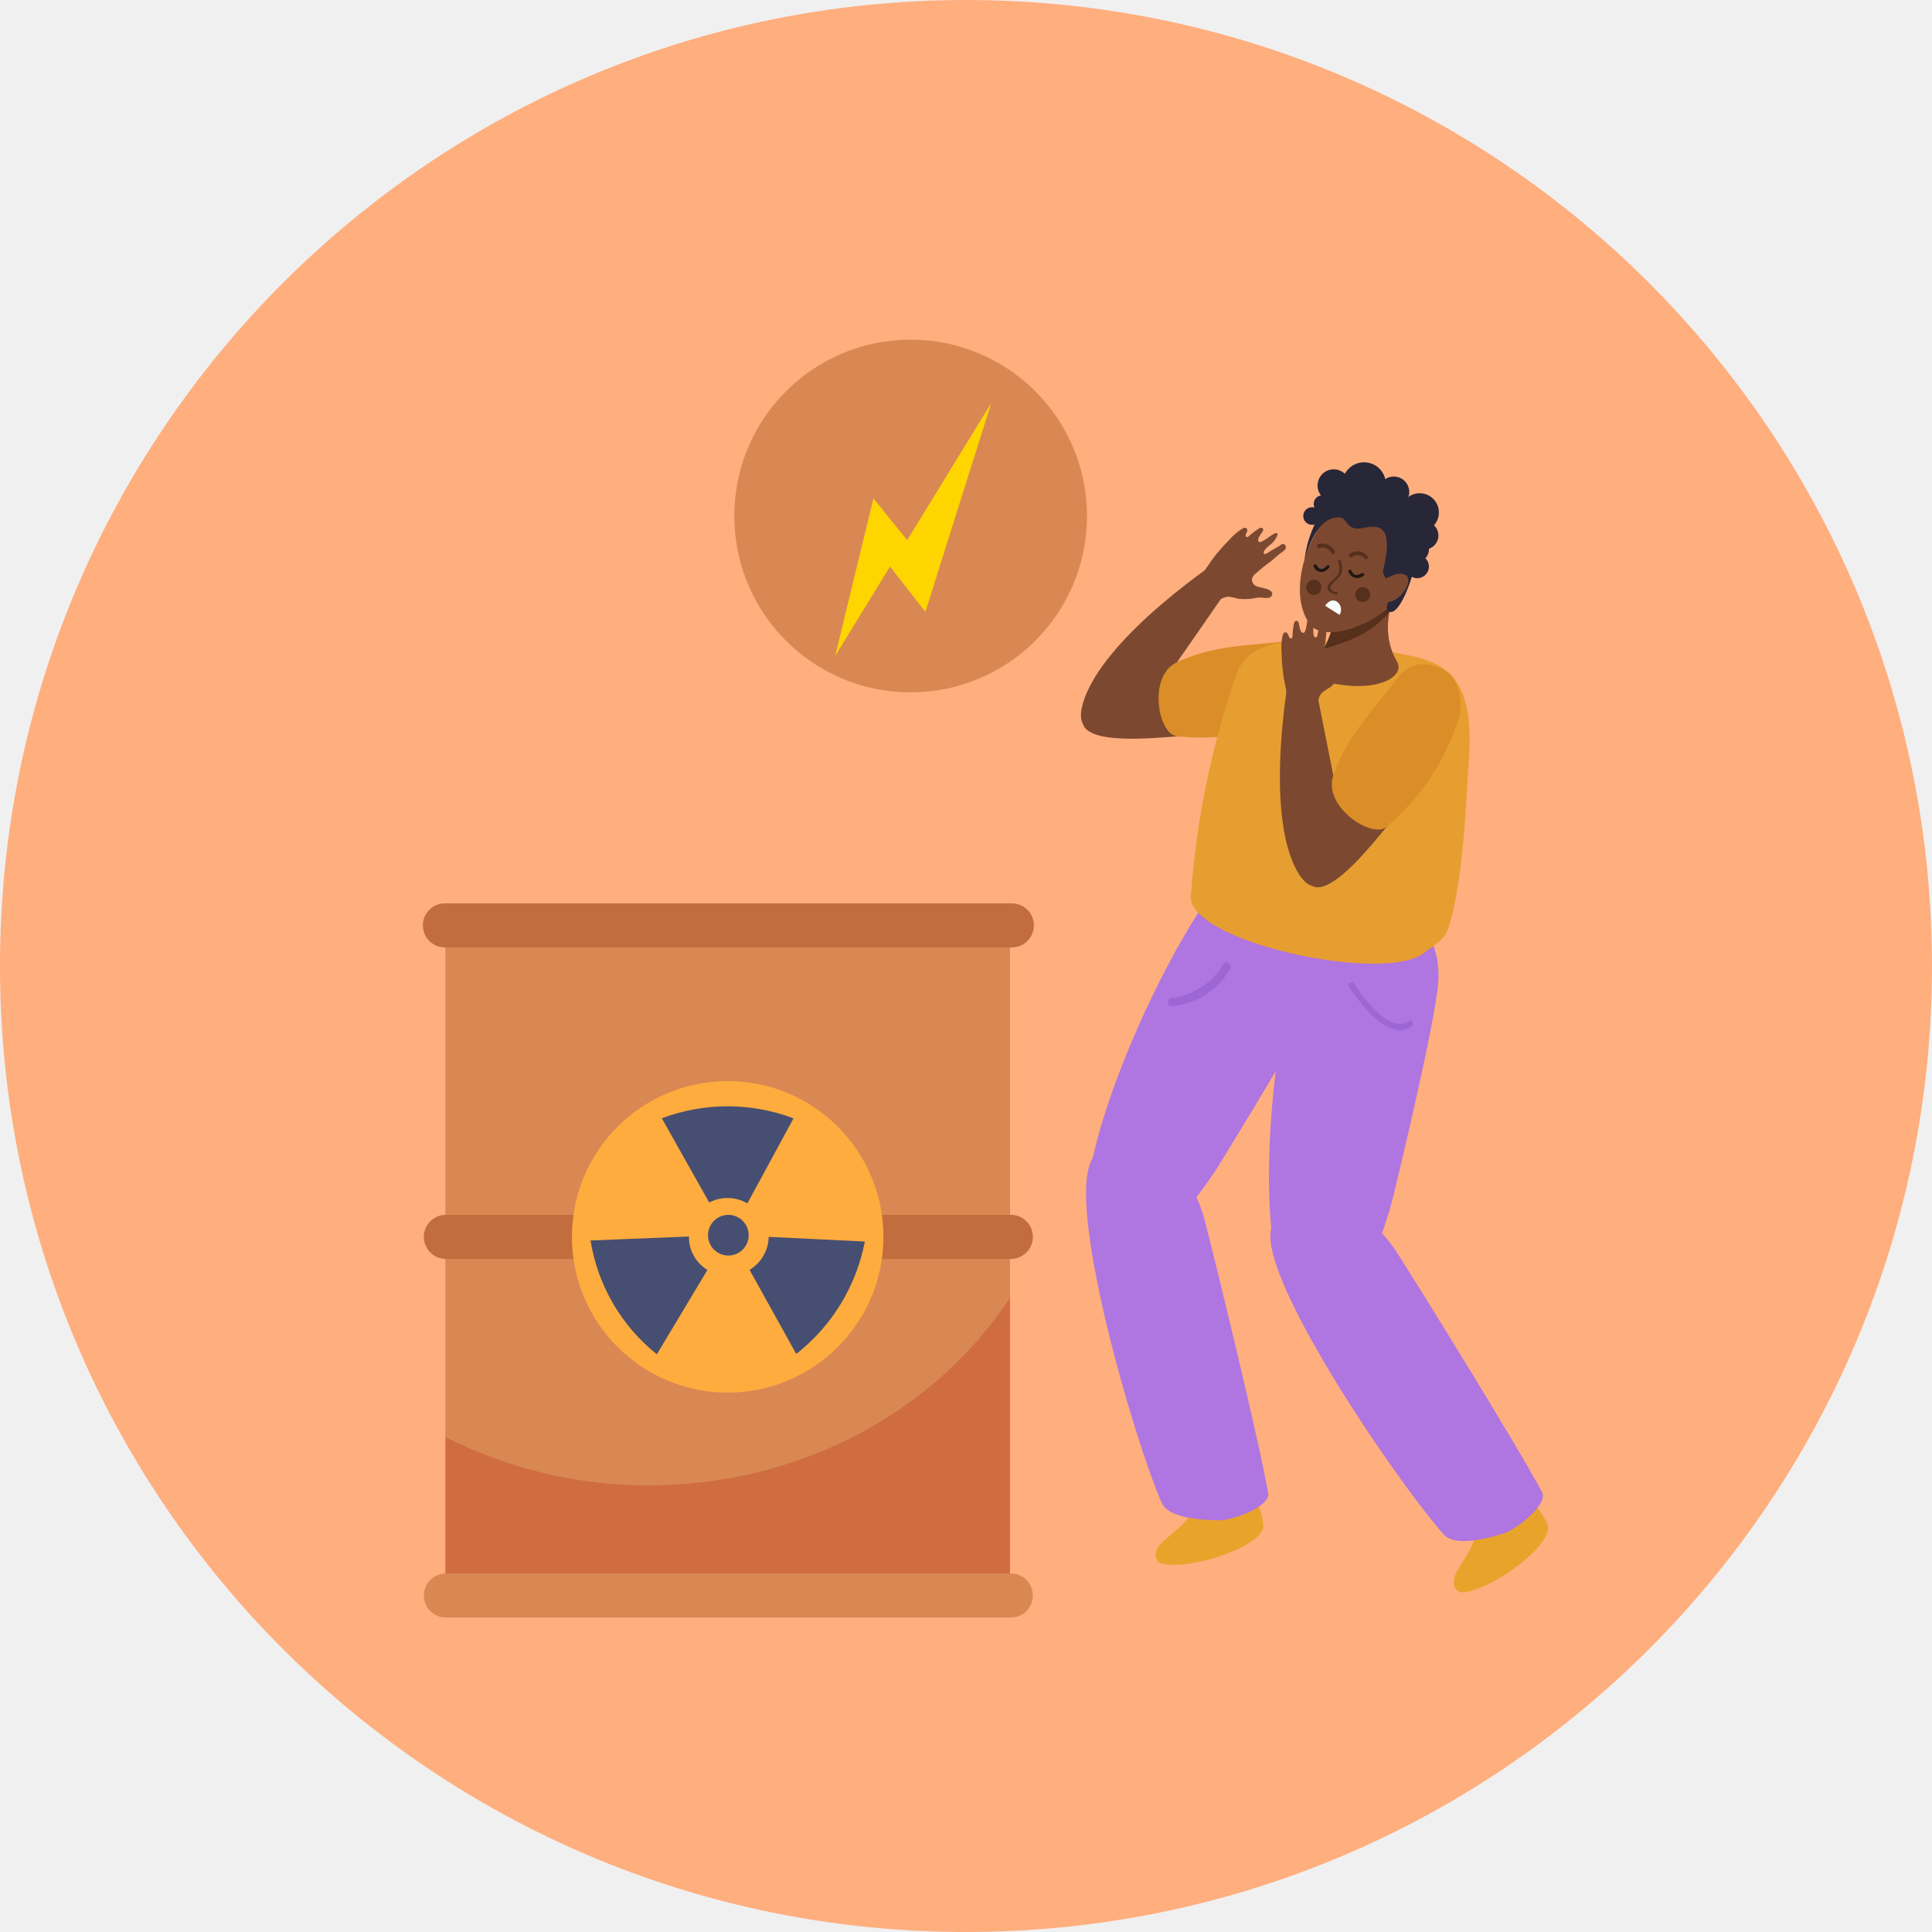
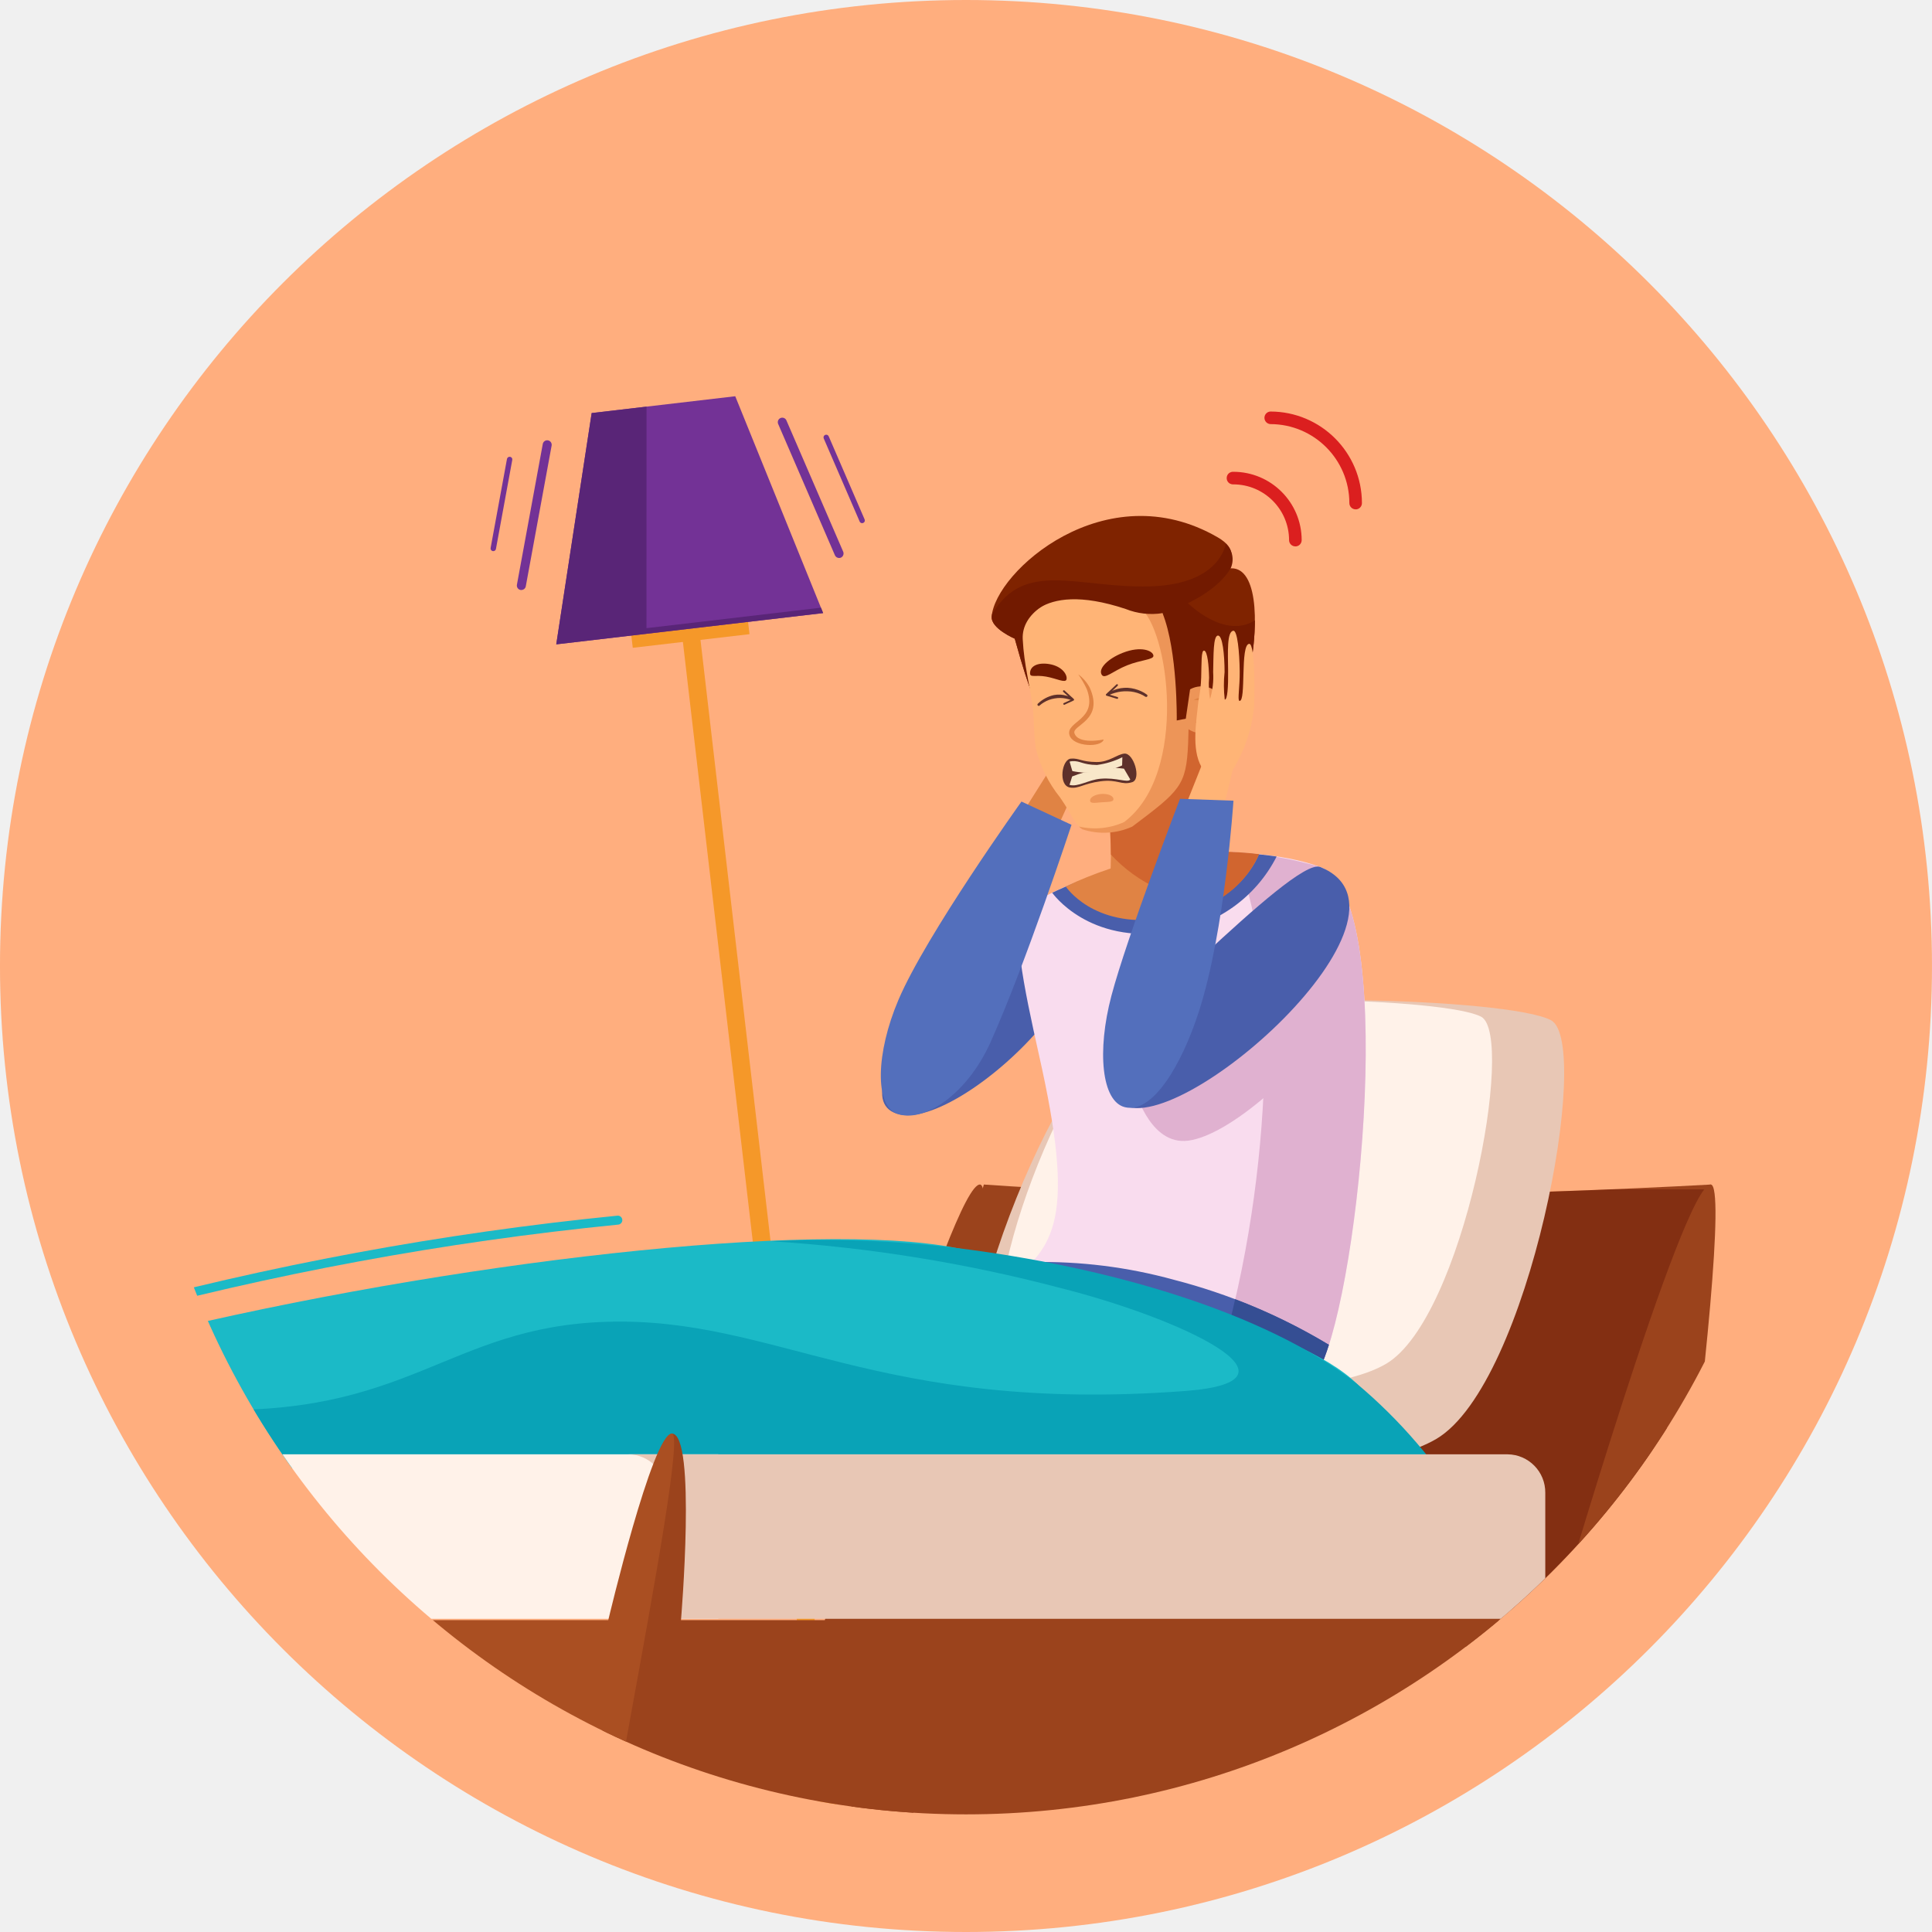
<svg xmlns="http://www.w3.org/2000/svg" width="169" height="169" viewBox="0 0 169 169">
  <defs>
    <clipPath id="clip-path">
      <circle id="Elipse_5910" data-name="Elipse 5910" cx="72.5" cy="72.5" r="72.5" transform="translate(404.833 2079.043)" fill="#fff" stroke="#707070" stroke-width="1" />
    </clipPath>
-     <clipPath id="clip-path-2">
-       <rect id="Rectángulo_378581" data-name="Rectángulo 378581" width="98.387" height="111.783" fill="none" />
+     <clipPath id="clip-path-3">
+       <rect id="Rectángulo_378572" data-name="Rectángulo 378572" width="182.036" height="135.716" fill="none" />
    </clipPath>
-     <clipPath id="clip-path-3">
-       <rect id="Rectángulo_378580" data-name="Rectángulo 378580" width="98.388" height="111.784" fill="none" />
-     </clipPath>
-     <clipPath id="clip-path-4">
-       <rect id="Rectángulo_378579" data-name="Rectángulo 378579" width="49.39" height="27.145" fill="none" />
+     <clipPath id="clip-path-5">
+       <rect id="Rectángulo_378570" data-name="Rectángulo 378570" width="33.826" height="37.685" fill="none" />
    </clipPath>
  </defs>
-   <g id="Grupo_1075686" data-name="Grupo 1075686" transform="translate(-1687.582 8358.72)">
-     <g id="Grupo_1075144" data-name="Grupo 1075144" transform="translate(1302.081 -10416.719)">
+   <g id="Grupo_1075684" data-name="Grupo 1075684" transform="translate(-1687.582 8778.72)">
+     <g id="Grupo_1075682" data-name="Grupo 1075682" transform="translate(1302.081 -10836.719)">
      <g id="Grupo_159182" data-name="Grupo 159182" transform="translate(385.5 2057.999)">
        <path id="Unión_12" data-name="Unión 12" d="M84.5,0A84.5,84.5,0,1,1,0,84.5,84.5,84.5,0,0,1,84.5,0Z" transform="translate(0 0)" fill="#ffae7e" />
      </g>
    </g>
-     <g id="Grupo_1075156" data-name="Grupo 1075156" transform="translate(1724.613 -8329.008)">
-       <g id="Grupo_1075155" data-name="Grupo 1075155" clip-path="url(#clip-path-2)">
-         <g id="Grupo_1075154" data-name="Grupo 1075154" transform="translate(0 -0.001)">
-           <g id="Grupo_1075153" data-name="Grupo 1075153" clip-path="url(#clip-path-3)">
-             <path id="Trazado_825722" data-name="Trazado 825722" d="M46.917,15.425A15.425,15.425,0,1,1,31.492,0,15.425,15.425,0,0,1,46.917,15.425" transform="translate(11.135 0.001)" fill="#d98853" />
-             <rect id="Rectángulo_378578" data-name="Rectángulo 378578" width="49.391" height="59.247" transform="translate(1.927 51.71)" fill="#d98853" />
-             <path id="Trazado_825723" data-name="Trazado 825723" d="M51.436,49.071H1.927a1.927,1.927,0,0,1,0-3.853H51.436a1.927,1.927,0,0,1,0,3.853" transform="translate(0 31.338)" fill="#c16d3e" />
-             <path id="Trazado_825724" data-name="Trazado 825724" d="M34.924,51.933A13.623,13.623,0,1,1,21.3,38.309,13.623,13.623,0,0,1,34.924,51.933" transform="translate(5.321 26.55)" fill="#ffac3e" />
-             <path id="Trazado_825725" data-name="Trazado 825725" d="M16.468,48.028a3.372,3.372,0,0,1,1.607-.394,3.312,3.312,0,0,1,1.729.474l4.04-7.444a16.331,16.331,0,0,0-11.521-.007Z" transform="translate(8.539 27.451)" fill="#464f72" />
-             <path id="Trazado_825726" data-name="Trazado 825726" d="M18.863,49.26A3.307,3.307,0,0,1,17.7,48.077a3.25,3.25,0,0,1-.452-1.739l-8.611.347a15.983,15.983,0,0,0,5.8,9.955Z" transform="translate(5.989 32.114)" fill="#464f72" />
-             <path id="Trazado_825727" data-name="Trazado 825727" d="M16.855,49.243a3.383,3.383,0,0,0,1.172-1.166,3.327,3.327,0,0,0,.5-1.72l8.413.408a16.424,16.424,0,0,1-6,9.833Z" transform="translate(11.681 32.126)" fill="#464f72" />
-             <path id="Trazado_825728" data-name="Trazado 825728" d="M18.267,47a1.779,1.779,0,1,1-1.779-1.779A1.779,1.779,0,0,1,18.267,47" transform="translate(10.193 31.338)" fill="#464f72" />
-             <path id="Trazado_825729" data-name="Trazado 825729" d="M51.436,32.978H1.927a1.927,1.927,0,1,1,0-3.853H51.436a1.927,1.927,0,1,1,0,3.853" transform="translate(0 20.185)" fill="#c16d3e" />
-             <path id="Trazado_825730" data-name="Trazado 825730" d="M43.043,22.875c-.626-.091-7.485.943-8.788-.73-.943-1.212,2-5.121,2-5.121s.929,1.881,6.422.432c4.627-1.222.364,5.419.364,5.419" transform="translate(23.61 11.799)" fill="#7c4930" />
-             <path id="Trazado_825731" data-name="Trazado 825731" d="M34.134,24.1c1.7-5.937,12.417-12.9,12.417-12.9l.328,2.775L38.6,25.913s-5.633,2.255-4.463-1.812" transform="translate(23.545 7.763)" fill="#7c4930" />
-             <path id="Trazado_825732" data-name="Trazado 825732" d="M42.85,15.745a4,4,0,0,1,.918.181,5,5,0,0,0,1.715-.093c.315-.056,1.043.2,1.233-.166.313-.6-1.012-.691-1.288-.813a.665.665,0,0,1-.444-.637.831.831,0,0,1,.288-.455,17.358,17.358,0,0,1,1.359-1.1c.239-.186.46-.386.687-.587.168-.151.454-.284.576-.471a.31.31,0,0,0-.112-.459c-.166-.063-.262.081-.389.159-.286.174-.577.342-.869.506-.064.036-.332.242-.408.212-.371-.149.342-.711.45-.8a1.8,1.8,0,0,0,.645-.858.166.166,0,0,0-.012-.142c-.047-.063-.146-.039-.215-.005-.416.195-.75.537-1.17.723a.21.21,0,0,1-.213.008c-.237-.185.149-.647.262-.809.073-.1.151-.235.083-.34a.2.2,0,0,0-.218-.073.6.6,0,0,0-.215.113,5.923,5.923,0,0,0-.589.433c-.085.078-.317.334-.447.242a.118.118,0,0,1-.041-.081.62.62,0,0,1,.1-.32.306.306,0,0,0,0-.322c-.091-.107-.266-.063-.389.005a5.227,5.227,0,0,0-1.158.994c-.376.379-.736.777-1.077,1.19-.64.775-1.117,1.693-1.827,2.406a1.9,1.9,0,0,0-.295.344,1.171,1.171,0,0,0-.078.838,1.842,1.842,0,0,0,.957,1.266c.156.074.464.251.62.169.113-.059.22-.283.3-.383a4.041,4.041,0,0,1,.362-.416,1.663,1.663,0,0,1,.9-.457" transform="translate(27.495 6.734)" fill="#7c4930" />
-             <path id="Trazado_825733" data-name="Trazado 825733" d="M49.355,15.577c2.148-.322,3.312.951,3.7,2.783.22,1.04-.936,2.815-2.15,3.488a20.486,20.486,0,0,1-11.292,2.089c-1.679-.178-2.611-5.274,0-6.493,3.428-1.6,6.718-1.415,9.742-1.867" transform="translate(26.325 10.762)" fill="#db8e28" />
-             <path id="Trazado_825734" data-name="Trazado 825734" d="M59.2,59.224s2.253,2.927,2.289,3.571c.1,1.915-5.067,5.577-7.481,5.743-.337.022-.894-.286-.735-1.224s2.661-3.618,1.642-4.778S59.2,59.224,59.2,59.224" transform="translate(36.899 41.044)" fill="#e8a32b" />
-             <path id="Trazado_825735" data-name="Trazado 825735" d="M54.559,55.278s3.8-15.547,3.957-18.975c.23-5.037-4.349-9.5-9.743-7.363C45.062,30.409,40.784,61.116,46.4,64.8c5.094,3.345,8.159-9.527,8.159-9.527" transform="translate(30.279 19.676)" fill="#af75e1" />
-             <path id="Trazado_825736" data-name="Trazado 825736" d="M58.936,73.879C54.7,69.07,43.633,52.714,43.769,47.737c.146-5.382,7.343-4.375,11.149,1.6,2.467,3.874,10.646,17.108,12.613,20.851.477.907-1.583,2.726-3.017,3.457-.034.019-4.353,1.62-5.577.23" transform="translate(30.332 30.648)" fill="#af75e1" />
-             <path id="Trazado_825737" data-name="Trazado 825737" d="M46.175,58.961s1.234,3.483,1.068,4.1c-.5,1.854-6.55,3.73-8.9,3.137-.328-.083-.762-.55-.32-1.392s3.654-2.614,3.046-4.031,5.1-1.818,5.1-1.818" transform="translate(26.224 40.862)" fill="#e8a32b" />
-             <path id="Trazado_825738" data-name="Trazado 825738" d="M45.793,53.674s8.438-13.6,9.652-16.808c1.781-4.717-1.183-10.385-6.977-10.026-3.982.247-17.58,28.108-13.387,33.358,3.8,4.761,10.712-6.523,10.712-6.523" transform="translate(23.762 18.59)" fill="#af75e1" />
-             <path id="Trazado_825739" data-name="Trazado 825739" d="M40.857,73.217c-2.531-5.885-7.978-24.869-6.3-29.56,1.81-5.071,8.338-1.878,10.1,4.986,1.143,4.449,4.808,19.568,5.516,23.736.173,1.011-2.35,2.1-3.94,2.352-.039.005-4.642.188-5.374-1.514" transform="translate(23.729 28.533)" fill="#af75e1" />
-             <path id="Trazado_825740" data-name="Trazado 825740" d="M47.835,33.571c.94,1.422,3.454,4.9,5.484,3.477.273-.19.029-.654-.247-.46-1.686,1.18-3.984-2.067-4.776-3.266-.185-.278-.647-.032-.46.249" transform="translate(33.12 23.009)" fill="#9c67d3" />
-             <path id="Trazado_825741" data-name="Trazado 825741" d="M38.848,35.28a6.017,6.017,0,0,0,4.471-2.946c.242-.4.843.014.6.415a6.5,6.5,0,0,1-5.128,3.259c-.469.022-.41-.708.054-.728" transform="translate(26.66 22.295)" fill="#9c67d3" />
-             <path id="Trazado_825742" data-name="Trazado 825742" d="M43.682,18.422c1.624-4.434,9.63-2.678,15.1-1.576,3.687.742,5.7,2.543,5.187,9.322-.2,2.665-.427,10.813-1.906,14.858-.268.728-1.4,1.344-2,1.83-3.464,2.8-21.29-1.078-20.386-5.2a75.389,75.389,0,0,1,4-19.234" transform="translate(27.476 10.782)" fill="#e79e30" />
-             <path id="Trazado_825743" data-name="Trazado 825743" d="M53.517,12.73s-5.733.945-5.44,1.422-.3,1.387-.362,2.291a5.143,5.143,0,0,1-1.688,2.936c-.645.664.4,1.544,1.359,1.773,4.128.985,6.831-.444,6.017-1.834-1.834-3.125.113-6.588.113-6.588" transform="translate(31.76 8.823)" fill="#7c4930" />
-             <path id="Trazado_825744" data-name="Trazado 825744" d="M47.247,16.473c.056-.9.655-1.812.361-2.289s5.892-1.5,5.892-1.5a4.433,4.433,0,0,0-1.2,2.326c-1.818,2.191-4.224,2.744-5.788,3.268a8.152,8.152,0,0,0,.74-1.808" transform="translate(32.23 8.793)" fill="#56301b" />
-             <path id="Trazado_825745" data-name="Trazado 825745" d="M48.5,8.959c-2.314,1.58-4.5,7.314-2.3,10.2,1.211,1.586,5.958.193,8.308-3.019a7.177,7.177,0,0,0,.086-5.6C54.13,9.3,50.905,7.318,48.5,8.959" transform="translate(31.386 5.778)" fill="#7c4930" />
-             <path id="Trazado_825746" data-name="Trazado 825746" d="M45.531,14.152c-.014.357.672-3.5,2.868-3.657.892-.064.647.86,1.674.987.875.107,3.6-1.534,2.33,3.655-.061.251.164.557.268.789.132.286-.347.9-.356,1.214s.943-.579.911-.279c-.049.455-.9,1.691-.252,1.9.774.245,1.893-2.313,2.355-4.734.119-.623.762-3.037.826-3.562.137-1.116-5.291-3.064-7.707-3.179-1.427-.068-1.126,1.908-1.663,3.1a10.375,10.375,0,0,0-1.255,3.765" transform="translate(31.554 5.047)" fill="#282738" />
-             <path id="Trazado_825747" data-name="Trazado 825747" d="M49.55,13.077s1.681-1.341,2.55-.889S51.6,15,49.784,14.577s-.747-1.141-.234-1.5" transform="translate(33.797 8.383)" fill="#7c4930" />
-             <path id="Trazado_825748" data-name="Trazado 825748" d="M47.508,8.83a.753.753,0,1,1-.714-.787.752.752,0,0,1,.714.787" transform="translate(31.881 5.574)" fill="#282738" />
-             <path id="Trazado_825749" data-name="Trazado 825749" d="M49.028,8.182A1.413,1.413,0,1,1,47.685,6.7a1.413,1.413,0,0,1,1.343,1.48" transform="translate(32.02 4.645)" fill="#282738" />
-             <path id="Trazado_825750" data-name="Trazado 825750" d="M50.668,9.656a1.907,1.907,0,1,1,.13-2.694,1.906,1.906,0,0,1-.13,2.694" transform="translate(32.904 4.392)" fill="#282738" />
-             <path id="Trazado_825751" data-name="Trazado 825751" d="M52.039,8.485a1.347,1.347,0,1,1-1.28-1.41,1.346,1.346,0,0,1,1.28,1.41" transform="translate(34.199 4.902)" fill="#282738" />
-             <path id="Trazado_825752" data-name="Trazado 825752" d="M53.845,9.694a1.68,1.68,0,1,1-1.6-1.757,1.682,1.682,0,0,1,1.6,1.757" transform="translate(34.989 5.5)" fill="#282738" />
-             <path id="Trazado_825753" data-name="Trazado 825753" d="M53.442,10.677A1.217,1.217,0,1,1,52.285,9.4a1.216,1.216,0,0,1,1.156,1.275" transform="translate(35.35 6.516)" fill="#282738" />
-             <path id="Trazado_825754" data-name="Trazado 825754" d="M52.952,11.369A1.213,1.213,0,1,1,51.8,10.1a1.213,1.213,0,0,1,1.153,1.27" transform="translate(35.017 6.999)" fill="#282738" />
-             <path id="Trazado_825755" data-name="Trazado 825755" d="M47,9.463a.77.77,0,1,1-.731-.806A.769.769,0,0,1,47,9.463" transform="translate(31.509 6)" fill="#282738" />
-             <path id="Trazado_825756" data-name="Trazado 825756" d="M52.789,12.189a1.019,1.019,0,1,1-.968-1.067,1.019,1.019,0,0,1,.968,1.067" transform="translate(35.172 7.708)" fill="#282738" />
-             <path id="Trazado_825757" data-name="Trazado 825757" d="M48.94,12.208c.042-.03-.049.029-.066.037a1.086,1.086,0,0,1-.227.088c-.312.069-.481-.119-.591-.376-.068-.161-.318-.034-.251.127a.83.83,0,0,0,1.326.323c.147-.1-.044-.3-.191-.2" transform="translate(33.122 8.236)" fill="#201714" />
-             <path id="Trazado_825758" data-name="Trazado 825758" d="M47.137,11.732a.937.937,0,0,1-.24.207c-.29.174-.488.005-.635-.254-.086-.152-.339-.025-.251.127a.72.72,0,0,0,.838.447,1.148,1.148,0,0,0,.525-.379c.113-.139-.125-.284-.237-.147" transform="translate(31.874 8.05)" fill="#201714" />
-             <path id="Trazado_825759" data-name="Trazado 825759" d="M46.381,10.931a.84.84,0,0,1,1.062.442c.1.193.389.012.288-.179a1.161,1.161,0,0,0-1.451-.586c-.207.071-.1.394.1.323" transform="translate(31.994 7.302)" fill="#56301b" />
-             <path id="Trazado_825760" data-name="Trazado 825760" d="M48.075,11.44a.839.839,0,0,1,1.141.139c.152.157.379-.095.229-.252a1.161,1.161,0,0,0-1.554-.171c-.179.125.005.41.185.284" transform="translate(33.138 7.577)" fill="#56301b" />
-             <path id="Trazado_825761" data-name="Trazado 825761" d="M47.655,11.506a1.7,1.7,0,0,1,.066.94c-.12.438-.608.643-.87,1.007-.361.5.014.789.616.946.147.037.212-.147.068-.185-1.354-.352.2-1.078.391-1.644a1.8,1.8,0,0,0-.041-1.112c-.041-.12-.269-.073-.23.047" transform="translate(32.371 7.893)" fill="#56301b" />
-             <path id="Trazado_825762" data-name="Trazado 825762" d="M46.593,13.934s.472-.757,1.072-.323a.86.86,0,0,1,.191,1.126Z" transform="translate(32.29 9.34)" fill="#faffff" />
-             <path id="Trazado_825763" data-name="Trazado 825763" d="M49.432,13.638A.658.658,0,1,1,49,12.813a.658.658,0,0,1,.432.825" transform="translate(33.366 8.86)" fill="#56301b" />
-             <path id="Trazado_825764" data-name="Trazado 825764" d="M45.851,12.56a.666.666,0,1,1-.081.938.664.664,0,0,1,.081-.938" transform="translate(31.611 8.597)" fill="#56301b" />
-             <path id="Trazado_825765" data-name="Trazado 825765" d="M53.706,26.8c-.5.388-4.522,6.039-6.63,5.814-1.527-.164-2.292-5-2.292-5s2,.637,4.771-4.319c2.336-4.177,4.151,3.5,4.151,3.5" transform="translate(31.036 15.284)" fill="#7c4930" />
-             <path id="Trazado_825766" data-name="Trazado 825766" d="M45.817,34.841c-3.085-5.353-.648-17.9-.648-17.9l2.223,1.691,2.831,14.252s-2.292,5.619-4.405,1.952" transform="translate(30.67 11.745)" fill="#7c4930" />
-             <path id="Trazado_825767" data-name="Trazado 825767" d="M47.813,21.136a3.889,3.889,0,0,1,.769-.533,5.009,5.009,0,0,0,1.124-1.3c.179-.264.867-.611.738-1-.213-.64-1.2.249-1.481.362a.664.664,0,0,1-.765-.124.828.828,0,0,1-.127-.523,17.122,17.122,0,0,1,.154-1.74c.03-.3.042-.6.054-.9a3.354,3.354,0,0,0,.063-.74.31.31,0,0,0-.408-.239c-.161.074-.125.245-.157.391-.073.327-.154.652-.239.975-.019.071-.056.408-.132.44-.364.163-.273-.74-.264-.882a1.8,1.8,0,0,0-.169-1.06.168.168,0,0,0-.11-.091c-.078-.008-.129.078-.154.152-.149.433-.134.913-.293,1.344-.025.069-.068.149-.142.159-.3.041-.361-.557-.4-.752-.024-.122-.066-.273-.19-.3a.2.2,0,0,0-.2.107.611.611,0,0,0-.068.234,5.82,5.82,0,0,0-.1.725c0,.115.022.459-.135.489a.111.111,0,0,1-.086-.027.636.636,0,0,1-.161-.295c-.041-.107-.115-.22-.229-.227-.141-.007-.23.149-.267.284a5.218,5.218,0,0,0-.091,1.524c.014.535.049,1.07.11,1.6.112,1,.438,1.981.461,2.985a1.837,1.837,0,0,0,.042.452,1.17,1.17,0,0,0,.549.638,1.848,1.848,0,0,0,1.575.191c.163-.061.5-.159.554-.327a1.5,1.5,0,0,0-.069-.483,4,4,0,0,1-.046-.55,1.671,1.671,0,0,1,.293-.962" transform="translate(30.724 9.818)" fill="#7c4930" />
-             <path id="Trazado_825768" data-name="Trazado 825768" d="M52.494,18.181c1.261-1.768,2.985-1.72,4.573-.728.9.564,1.375,2.629,1.014,3.97A20.484,20.484,0,0,1,51.739,31c-1.3,1.085-5.609-1.786-4.669-4.512,1.231-3.576,3.648-5.814,5.424-8.3" transform="translate(32.528 11.62)" fill="#db8e28" />
-             <g id="Grupo_1075152" data-name="Grupo 1075152" transform="translate(1.927 83.813)" opacity="0.23" style="mix-blend-mode: overlay;isolation: isolate">
-               <g id="Grupo_1075151" data-name="Grupo 1075151">
-                 <g id="Grupo_1075150" data-name="Grupo 1075150" clip-path="url(#clip-path-4)">
-                   <path id="Trazado_825769" data-name="Trazado 825769" d="M18.954,65.909A39.184,39.184,0,0,1,1.138,61.681V76.649H50.529V49.505c-6.478,9.835-18.195,16.4-31.575,16.4" transform="translate(-1.138 -49.505)" />
+     <g id="Grupo_1075683" data-name="Grupo 1075683" transform="translate(943.167 -10844.053)">
+       <g id="Enmascarar_grupo_415" data-name="Enmascarar grupo 415" transform="translate(351.582)" clip-path="url(#clip-path)">
+         <g id="Grupo_1075141" data-name="Grupo 1075141" transform="translate(360.858 2099.994)">
+           <g id="Grupo_1075140" data-name="Grupo 1075140" clip-path="url(#clip-path-3)">
+             <rect id="Rectángulo_378568" data-name="Rectángulo 378568" width="10.283" height="1.326" transform="matrix(0.993, -0.116, 0.116, 0.993, 87.171, 20.688)" fill="#f59829" />
+             <path id="Trazado_825521" data-name="Trazado 825521" d="M65.888,78.94l-8.417,3.032.069.575,18.792-2.2-.065-.575-8.891-1.005Z" transform="translate(38.796 53.17)" fill="#f59829" />
+             <rect id="Rectángulo_378569" data-name="Rectángulo 378569" width="1.548" height="120.215" transform="translate(90.694 12.767) rotate(-6.648)" fill="#f59829" />
+             <path id="Trazado_825522" data-name="Trazado 825522" d="M63.794,0,51.234,1.47,48.139,21.7,71.482,18.97Z" transform="translate(32.496 0)" fill="#733296" />
+             <path id="Trazado_825523" data-name="Trazado 825523" d="M56.03,19.921,56.035.543l-4.8.563-3.1,20.233L71.482,18.6l-.189-.471Z" transform="translate(32.496 0.366)" fill="#592577" />
+             <g id="Grupo_1075139" data-name="Grupo 1075139" transform="translate(0 0)">
+               <g id="Grupo_1075138" data-name="Grupo 1075138" clip-path="url(#clip-path-3)">
+                 <path id="Trazado_825524" data-name="Trazado 825524" d="M46.475,15.4a.361.361,0,0,1-.072-.007.393.393,0,0,1-.317-.457L48.348,2.623a.393.393,0,1,1,.774.141l-2.26,12.308a.394.394,0,0,1-.387.323" transform="translate(31.106 1.553)" fill="#733296" />
+                 <path id="Trazado_825525" data-name="Trazado 825525" d="M44.945,11.416a.177.177,0,0,1-.042,0,.237.237,0,0,1-.191-.275l1.43-7.787a.239.239,0,0,1,.275-.189.233.233,0,0,1,.189.273l-1.429,7.787a.236.236,0,0,1-.233.194" transform="translate(30.18 2.132)" fill="#733296" />
+                 <path id="Trazado_825526" data-name="Trazado 825526" d="M65.066,13.394a.4.4,0,0,1-.362-.238L59.739,1.669a.393.393,0,1,1,.722-.312l4.967,11.487a.4.4,0,0,1-.2.518.413.413,0,0,1-.157.032" transform="translate(40.305 0.755)" fill="#733296" />
+                 <path id="Trazado_825527" data-name="Trazado 825527" d="M65.472,9.748a.237.237,0,0,1-.216-.142L62.114,2.338a.236.236,0,0,1,.434-.188l3.141,7.268a.232.232,0,0,1-.122.31.236.236,0,0,1-.094.02" transform="translate(41.917 1.355)" fill="#733296" />
+                 <path id="Trazado_825528" data-name="Trazado 825528" d="M138.567,41.166s-17.5,1.005-33.826,1.005-29.774-1.005-29.774-1.005L63.8,81.607H131.25Z" transform="translate(43.067 27.789)" fill="#9b431c" />
+                 <g id="Grupo_1075137" data-name="Grupo 1075137" transform="translate(147.807 69.377)" opacity="0.4" style="mix-blend-mode: multiply;isolation: isolate">
+                   <g id="Grupo_1075136" data-name="Grupo 1075136">
+                     <g id="Grupo_1075135" data-name="Grupo 1075135" clip-path="url(#clip-path-5)">
+                       <path id="Trazado_825529" data-name="Trazado 825529" d="M88.241,65.487,105.573,79.1h8.039l8.456-37.684-8.821,0c-2.188.092-4.675.186-7.365.273Z" transform="translate(-88.241 -41.418)" fill="#9b431c" />
+                     </g>
+                   </g>
                </g>
+                 <path id="Trazado_825530" data-name="Trazado 825530" d="M62.163,79.274s11.186-38.39,13.591-38.107-6.7,66.761-8.514,66.761S64.7,97.046,64.7,97.046Z" transform="translate(41.963 27.788)" fill="#9b431c" />
+                 <path id="Trazado_825531" data-name="Trazado 825531" d="M120.589,33.3c-3.662-1.967-30.111-2.714-36.622,0s-17.7,30.586-13.224,36.622c2.848,2.916,31.678,4.816,39.817,0S124.25,35.262,120.589,33.3" transform="translate(47.06 21.284)" fill="#e8c7b5" />
+                 <path id="Trazado_825532" data-name="Trazado 825532" d="M113.435,32.994c-3.035-1.63-24.962-2.248-30.359,0S68.4,58.349,72.114,63.352c2.362,2.417,26.261,3.992,33.008,0s11.348-28.729,8.313-30.359" transform="translate(48.104 21.284)" fill="#fff2e9" />
+                 <path id="Trazado_825533" data-name="Trazado 825533" d="M78.535,26.47c12.077,2.064-6.3,20.275-12.084,18.429C60.558,43.018,76.57,26.133,78.535,26.47" transform="translate(43.983 17.865)" fill="#495eab" />
+                 <path id="Trazado_825534" data-name="Trazado 825534" d="M77.934,19.818l-2.4,5.276-3.285-1.012L75.28,19.27Z" transform="translate(48.771 13.008)" fill="#e08344" />
+                 <path id="Trazado_825535" data-name="Trazado 825535" d="M85.769,9.121C91.178,7.176,87.7,26.8,83.147,27.139c-4.372.323-7.95-19.951,2.621-18.018" transform="translate(53.227 6.065)" fill="#7f2300" />
+                 <path id="Trazado_825536" data-name="Trazado 825536" d="M74.705,22.287s-.322.069-1.811-5.3c0,0-2.089-.884-2.017-1.918.268-3.9,9.951-12.633,19.772-6.948,3.4,1.97-.973,4.425-5.707,7.429-4.9,3.111-10.238,6.737-10.238,6.737" transform="translate(47.844 4.22)" fill="#7f2300" />
+                 <path id="Trazado_825537" data-name="Trazado 825537" d="M79.735,10.918l2.307-.124s3.219,3.231,5.876,1.524c0,5.307-2.461,13.384-5.369,13.6a2.269,2.269,0,0,1-1.827-1.06c-.384-4.7-.987-13.94-.987-13.94" transform="translate(53.825 7.286)" fill="#721a00" />
+                 <path id="Trazado_825538" data-name="Trazado 825538" d="M70.878,14.093a2.284,2.284,0,0,1,.032-.229c2.861-4.806,7.469-2.263,13.764-2.425,5.539-.144,6.518-2.928,6.685-3.742a1.892,1.892,0,0,1,.405,2.2c-1.69,2.7-5.941,3.886-5.941,3.886l-5.214,4.628c-3.236,1.719-5.9,2.9-5.9,2.9s-.322.069-1.811-5.3c0,0-2.087-.886-2.015-1.92" transform="translate(47.844 5.195)" fill="#721a00" />
+                 <path id="Trazado_825539" data-name="Trazado 825539" d="M72.543,46.063l27.3.24-25.776,6.37Z" transform="translate(48.97 31.094)" fill="#2a2e3d" />
+                 <path id="Trazado_825540" data-name="Trazado 825540" d="M79.83,46.892C88.52,44.106,93.736,46.92,93.806,59l-34.747.1s.273-6.137,3.052-8.181C63.535,49.876,73.6,47.9,79.83,46.892" transform="translate(39.868 30.986)" fill="#323749" />
+                 <path id="Trazado_825541" data-name="Trazado 825541" d="M71.459,46.724a15.794,15.794,0,0,1,8.476,2.858l6.477-2.573s-9.585-1.722-14.953-.285" transform="translate(48.238 31.154)" fill="#2a2f3d" />
+                 <path id="Trazado_825542" data-name="Trazado 825542" d="M103.029,46.324S102.681,55.088,99.9,58.8l-32.745.018s-1.333-5.859,1.219-8.181c3.037-2.76,24.68-4.082,34.658-4.315" transform="translate(45.095 31.271)" fill="#3d4359" />
+                 <path id="Trazado_825543" data-name="Trazado 825543" d="M71.459,61.791s4.551-.972,14.07,1.384A50.561,50.561,0,0,1,99.2,68.937c3.6-7.429,6.821-41.293.025-43.844-3.122-1.173-8.591-1.7-13.856-.826-5.1.849-11.407,3.467-12.251,4.928C72.1,30.96,74.04,38.806,74.9,42.8c2.933,13.57.9,15.849-3.444,18.99" transform="translate(48.238 16.087)" fill="#f9dcee" />
+                 <path id="Trazado_825544" data-name="Trazado 825544" d="M83.291,65.046a49.5,49.5,0,0,1,7.925,3.913c3.6-7.43,6.821-41.293.025-43.846a33.559,33.559,0,0,0-7.7-1.312c3.631,6.377,4.01,24.548-.251,41.245" transform="translate(56.225 16.067)" fill="#e0b1d0" />
+                 <path id="Trazado_825545" data-name="Trazado 825545" d="M83.632,24.266a37.748,37.748,0,0,0-9.595,3.074c.007.012,3.168,4.566,10.362,3.422a12.251,12.251,0,0,0,9.271-6.59,33.074,33.074,0,0,0-10.039.094" transform="translate(49.978 16.089)" fill="#495eab" />
+                 <path id="Trazado_825546" data-name="Trazado 825546" d="M75.379,59.754H95.243a15.155,15.155,0,0,0,4.61-7.538L91.858,48.6s-.794,3.75-2.31,4.593-18.323.858-19,1.536,4.826,5.025,4.826,5.025" transform="translate(47.588 32.807)" fill="#323749" />
+                 <path id="Trazado_825547" data-name="Trazado 825547" d="M77.8,46.9A47.941,47.941,0,0,1,94.92,53.363l-.742,2.157S87.255,48.6,77.8,46.9" transform="translate(52.521 31.66)" fill="#323749" />
+                 <path id="Trazado_825548" data-name="Trazado 825548" d="M85.052,16.64s.228,9.012,1.771,12.625l-9.64,1.529a37.872,37.872,0,0,0-.248-6.963c-.678-6.754,8.117-7.191,8.117-7.191" transform="translate(51.909 11.233)" fill="#e08344" />
+                 <path id="Trazado_825549" data-name="Trazado 825549" d="M82.444,24.253a34.73,34.73,0,0,1,9.2-.258S90,28.733,83.129,29.645c-6.025.8-8.385-2.831-8.385-2.831a33.17,33.17,0,0,1,7.7-2.561" transform="translate(50.456 16.066)" fill="#e08344" />
+                 <path id="Trazado_825550" data-name="Trazado 825550" d="M90.194,28.827A8.655,8.655,0,0,1,86.278,33a12.876,12.876,0,0,1-9.037-4.141c-.012-1.136-.08-2.792-.3-5.028a5.991,5.991,0,0,1,.312-2.74l5.136-3.978a13.441,13.441,0,0,1,2.67-.472s.2,8.028,1.524,11.968a27.406,27.406,0,0,1,3.616.218" transform="translate(51.91 11.233)" fill="#d1652f" />
+                 <path id="Trazado_825551" data-name="Trazado 825551" d="M86.922,22.453c-.156,5.057-.561,4.34-4.632,7.93a6.246,6.246,0,0,1-4.5.6c-.787-.389-.884-1.139-2.022-2.777a11,11,0,0,1-2.117-4.275c-.213-1.462-.142-2.469-.266-3.509-.238-2-.772-3.766-.886-6.064-.112-2.266,2.469-3.918,5.884-4.107,7.821-.436,8.065,2.831,8.538,12.206" transform="translate(48.938 6.892)" fill="#ffb476" />
+                 <path id="Trazado_825552" data-name="Trazado 825552" d="M79.383,29.824c5.673-4.266,3.9-17.067,1.307-18.824,4.977.553,4.474,5.245,4.29,11.975-.161,3.67-.705,4.1-4.884,7.245a6.016,6.016,0,0,1-4.369.236,1.3,1.3,0,0,1-.288-.24,6.215,6.215,0,0,0,3.945-.392" transform="translate(50.924 7.425)" fill="#ed9558" />
+                 <path id="Trazado_825553" data-name="Trazado 825553" d="M80.643,17.552a2.047,2.047,0,1,0,1.662-2.37,2.047,2.047,0,0,0-1.662,2.37" transform="translate(54.416 10.227)" fill="#ed9558" />
+                 <path id="Trazado_825554" data-name="Trazado 825554" d="M81.821,17.845a.959.959,0,0,0-.394-1.878,1.135,1.135,0,1,1,.936,2.013,1.118,1.118,0,0,1-.817-.129.892.892,0,0,0,.275-.007" transform="translate(54.967 10.623)" fill="#e08344" />
+                 <path id="Trazado_825555" data-name="Trazado 825555" d="M86.485,11.217s.832,1.5.677,7.573l-.392,2.69-.791.154s.092-6.057-1.243-9.387a6.144,6.144,0,0,1-3.231-.367c-7.967-2.647-9.02,1.75-9.02,1.75.241-2.911,1.858-3.781,5.774-3.653a31.534,31.534,0,0,1,8.226,1.24" transform="translate(48.931 6.727)" fill="#721a00" />
+                 <path id="Trazado_825556" data-name="Trazado 825556" d="M75.721,14.524a3.494,3.494,0,0,1,.995,1.149c1.307,2.883-1.563,3.29-1.332,4,.338,1.028,2.561.549,2.561.549-.188.72-2.678.663-2.992-.38-.369-1.231,2.543-1.293,1.508-4.037a8.381,8.381,0,0,0-.74-1.278" transform="translate(50.576 9.804)" fill="#e08344" />
+                 <path id="Trazado_825557" data-name="Trazado 825557" d="M81.174,13.771c.035.365-1.059.35-2.31.851s-1.973,1.268-2.226.8c-.295-.548.593-1.4,1.844-1.893,1.623-.64,2.65-.181,2.692.241" transform="translate(51.696 8.919)" fill="#721a00" />
+                 <path id="Trazado_825558" data-name="Trazado 825558" d="M76.07,15.344c-.1.352-.874-.084-1.791-.245-.956-.168-1.389.106-1.4-.281-.012-.628.652-.978,1.668-.816,1.189.191,1.621.99,1.519,1.342" transform="translate(49.199 9.425)" fill="#721a00" />
+                 <path id="Trazado_825559" data-name="Trazado 825559" d="M80.244,16.009a2.321,2.321,0,0,0-.452-.241,3.064,3.064,0,0,0-1.1-.235,3.443,3.443,0,0,0-1.121.139,3.254,3.254,0,0,0-.489.181.113.113,0,0,1-.151-.052.115.115,0,0,1,.05-.149,3.506,3.506,0,0,1,.509-.224,2.957,2.957,0,0,1,1.214-.2,3.311,3.311,0,0,1,1.193.31,2.605,2.605,0,0,1,.486.29.112.112,0,0,1,.02.157.115.115,0,0,1-.156.022" transform="translate(51.922 10.276)" fill="#5e302a" />
+                 <path id="Trazado_825560" data-name="Trazado 825560" d="M77.832,16.318l-.023,0-.915-.276a.082.082,0,0,1-.054-.059.076.076,0,0,1,.023-.074l.9-.848a.076.076,0,0,1,.111,0,.077.077,0,0,1,0,.111l-.8.754.786.238a.08.08,0,0,1,.052.1.079.079,0,0,1-.075.055" transform="translate(51.87 10.15)" fill="#5e302a" />
+                 <path id="Trazado_825561" data-name="Trazado 825561" d="M73.3,16.38a2.949,2.949,0,0,1,1.414-.759,2.335,2.335,0,0,1,1.112.062,2.533,2.533,0,0,1,.472.174.114.114,0,0,1,.059.149.119.119,0,0,1-.147.057,2.483,2.483,0,0,0-.444-.131,2.628,2.628,0,0,0-1-.012,2.566,2.566,0,0,0-.941.347,2.22,2.22,0,0,0-.37.271.11.11,0,0,1-.157,0,.113.113,0,0,1,0-.157" transform="translate(49.458 10.516)" fill="#5e302a" />
+                 <path id="Trazado_825562" data-name="Trazado 825562" d="M74.7,16.624a.075.075,0,0,1-.07-.045.078.078,0,0,1,.037-.1l.685-.318-.73-.667a.081.081,0,0,1-.005-.111.078.078,0,0,1,.112-.007l.817.747a.092.092,0,0,1,.025.07.087.087,0,0,1-.045.06l-.792.367a.08.08,0,0,1-.034.007" transform="translate(50.359 10.363)" fill="#5e302a" />
+                 <path id="Trazado_825563" data-name="Trazado 825563" d="M78.06,21.211c.02.283-.451.248-1.015.288s-1.01.141-1.03-.142.422-.544.987-.585,1.039.156,1.059.439" transform="translate(51.313 14.018)" fill="#ed9558" />
+                 <path id="Trazado_825564" data-name="Trazado 825564" d="M82.05,24.16c-.908-1.59-.432-4.072-.261-5.817a11.8,11.8,0,0,0,.235-2c.039-1.233-.015-2.434.268-2.355s.4,1.293.424,2.37a7.2,7.2,0,0,0,.084,1.864,6.748,6.748,0,0,0,.27-2.363c.037-1.494,0-3.154.412-3.191s.583,1.658.588,3.191a10.725,10.725,0,0,0,.015,2.409c.238.039.312-1.161.295-2.519-.02-1.618-.117-3.449.459-3.5.35-.034.533,1.853.554,3.531.018,1.367-.209,2.561-.025,2.6.613.122.044-4.945.859-4.988.541-.028.486,4.973.394,5.794a12.776,12.776,0,0,1-1.836,5.228Z" transform="translate(55.024 8.266)" fill="#ffb476" />
+                 <path id="Trazado_825565" data-name="Trazado 825565" d="M78.31,41.962s1.209,4.876,4.441,4.742,9.717-5.251,14.834-12.658l-3.771-6.732Z" transform="translate(52.863 18.438)" fill="#e0b1d0" />
+                 <path id="Trazado_825566" data-name="Trazado 825566" d="M95.52,24.6c10.069,4.107-12.694,24.295-17.551,20.657-3.2-2.4,1.678-7.7,7.358-12.951,4.312-3.99,8.993-8.194,10.193-7.705" transform="translate(51.946 16.579)" fill="#495eab" />
+                 <path id="Trazado_825567" data-name="Trazado 825567" d="M85.567,18.767,84.211,24.4l-3.419-.369,1.8-4.511Z" transform="translate(54.539 12.668)" fill="#ffb476" />
+                 <path id="Trazado_825568" data-name="Trazado 825568" d="M83.418,21.022l4.68.166s-.734,11.312-3.01,18.4c-1.543,4.8-4.09,9-6.487,8.41-2.035-.5-2.459-4.9-1.178-9.749,1.35-5.112,5.995-17.223,5.995-17.223" transform="translate(51.773 14.191)" fill="#536fbc" />
+                 <path id="Trazado_825569" data-name="Trazado 825569" d="M77.393,21.167,81.768,23.2s-4.034,12.231-7.084,19.018c-2.067,4.6-5.866,7.106-8.183,6.253-1.968-.724-1.839-5.332.122-9.946,2.417-5.693,10.769-17.362,10.769-17.362" transform="translate(43.937 14.289)" fill="#536fbc" />
+                 <path id="Trazado_825570" data-name="Trazado 825570" d="M86.427,46.777a43.412,43.412,0,0,0-12.419-1.549,17.717,17.717,0,0,1-2.549,2.141s4.551-.973,14.07,1.384A50.53,50.53,0,0,1,99.2,54.514a15.909,15.909,0,0,0,.779-2.049,50.693,50.693,0,0,0-13.554-5.688" transform="translate(48.238 30.51)" fill="#495eab" />
+                 <path id="Trazado_825571" data-name="Trazado 825571" d="M91.629,52.2c.122-.328.245-.68.365-1.06h0a50.835,50.835,0,0,0-8.2-3.988c-.162.709-.323,1.419-.5,2.124a50.368,50.368,0,0,1,7.761,3.811l.045.027.119.075c.129-.268.258-.575.385-.91.01-.025.018-.054.028-.079" transform="translate(56.225 31.832)" fill="#354e93" />
+                 <path id="Trazado_825572" data-name="Trazado 825572" d="M77.576,19.4c1.08.01,1.771-.675,2.41-.737.812-.08,1.523,2.24.685,2.5-.953.295-1.253-.278-2.764-.079s-1.906.67-2.672.548c-1.054-.171-.73-2.516.1-2.531.715-.05.868.286,2.24.3" transform="translate(50.339 12.597)" fill="#5e302a" />
+                 <path id="Trazado_825573" data-name="Trazado 825573" d="M78.949,19.413a12.412,12.412,0,0,1-2.742.389,10.255,10.255,0,0,0-1.034.352l-.233.734c.712.224,1.658-.441,2.707-.533,1.427-.124,2.364.379,2.6.074l.012-.005-.554-.951a6.372,6.372,0,0,0-.755-.059" transform="translate(50.589 13.104)" fill="#f8e7c9" />
+                 <path id="Trazado_825574" data-name="Trazado 825574" d="M79.54,19.57l.022-.719a7.088,7.088,0,0,1-2.221.678c-1.29-.012-1.444-.38-2.166-.332a1.216,1.216,0,0,0-.229.037l.24.829a7.016,7.016,0,0,0,4.355-.494" transform="translate(50.591 12.725)" fill="#f8e7c9" />
+                 <path id="Trazado_825575" data-name="Trazado 825575" d="M13.606,62.732s5.91-6.379,22.147-10.338c26.367-6.432,58.29-10.054,70.657-7.606,12.409,2.454,30.012,6.908,35.059,11.869a103.451,103.451,0,0,1,9.6,11.219Z" transform="translate(9.185 29.714)" fill="#1bbac7" />
+                 <path id="Trazado_825576" data-name="Trazado 825576" d="M106.41,44.754a97.149,97.149,0,0,0-16.191-.585,131.729,131.729,0,0,1,25.293,4.082c10.4,2.615,22.427,8.154,10.958,9.018-27.034,2.034-35.722-6.5-50.59-6.052-14.059.427-17.255,8.474-35.828,7.655-18.166-.8-8.374-5.233-8.032-5.5C18.619,57.319,13.606,62.7,13.606,62.7l137.468,5.146a44.961,44.961,0,0,0-9.6-11.219c-8.139-6.348-21.955-10.26-35.059-11.871" transform="translate(9.185 29.745)" fill="#09a3b7" />
+                 <path id="Trazado_825577" data-name="Trazado 825577" d="M12.014,55.255H88.927V69.642H12.014a3.333,3.333,0,0,1-3.3-3.365V58.62a3.334,3.334,0,0,1,3.3-3.365" transform="translate(5.881 37.299)" fill="#fff2e9" />
+                 <path id="Trazado_825578" data-name="Trazado 825578" d="M128.812,55.255H51.9a3.335,3.335,0,0,1,3.3,3.365v7.657a3.334,3.334,0,0,1-3.3,3.365h76.913a3.333,3.333,0,0,0,3.3-3.365V58.62a3.334,3.334,0,0,0-3.3-3.365" transform="translate(35.034 37.299)" fill="#e8c7b5" />
+                 <path id="Trazado_825579" data-name="Trazado 825579" d="M49.553,107.927c-2.176,0,6.286-44.975,7.98-44.975,2.176,0,.8,16.322.8,16.322h76.5s11.186-38.392,13.591-38.107-6.7,66.761-8.514,66.761-2.539-10.881-2.539-10.881H55.1s-3.131,10.881-5.549,10.881" transform="translate(33.211 27.788)" fill="#9b431c" />
+                 <path id="Trazado_825580" data-name="Trazado 825580" d="M86.519,54.2c-1.692,0-5.561,16.322-5.561,16.322h-67.3S7.793,52.813,6.4,54.2s7.739,44.975,9.431,44.975S17.284,88.3,17.284,88.3h60.58s-.655,10.881.675,10.881c.883,0,2.389-9.342,4.24-19.513C84.988,67.523,87.44,54.2,86.519,54.2" transform="translate(4.225 36.537)" fill="#aa4f22" />
+                 <path id="Trazado_825581" data-name="Trazado 825581" d="M24.518,51.951a.394.394,0,0,1-.109-.772A274.361,274.361,0,0,1,69.7,42.793a.393.393,0,1,1,.067.784,273.439,273.439,0,0,0-45.137,8.358.416.416,0,0,1-.109.015" transform="translate(16.285 28.885)" fill="#1bbac7" />
+                 <path id="Trazado_825582" data-name="Trazado 825582" d="M12.258,91.329a.393.393,0,0,1-.377-.281C8.123,78.5,5.618,66.267,5.593,66.147a.393.393,0,1,1,.771-.157c.025.121,2.524,12.32,6.271,24.834a.392.392,0,0,1-.265.489.373.373,0,0,1-.112.017" transform="translate(3.77 44.333)" fill="#aa4f22" />
+                 <path id="Trazado_825583" data-name="Trazado 825583" d="M4.367,59.881a.4.4,0,0,1-.385-.313L2.225,51.15a.383.383,0,0,1,.079-.327.4.4,0,0,1,.3-.146h8.667a.394.394,0,1,1,0,.787H3.094l1.658,7.941a.391.391,0,0,1-.3.466.47.47,0,0,1-.082.008" transform="translate(1.496 34.21)" fill="#aa4f22" />
+                 <path id="Trazado_825584" data-name="Trazado 825584" d="M1.518,55.782a.236.236,0,0,1-.231-.189L.005,49.459a.237.237,0,0,1,.231-.285H6.553a.236.236,0,0,1,0,.472H.526L1.749,55.5a.234.234,0,0,1-.183.278.169.169,0,0,1-.049.007" transform="translate(0 33.195)" fill="#aa4f22" />
+                 <path id="Trazado_825585" data-name="Trazado 825585" d="M89.144,10.472a.55.55,0,0,1-.551-.551,4.88,4.88,0,0,0-4.874-4.874.551.551,0,1,1,0-1.1,5.982,5.982,0,0,1,5.977,5.977.55.55,0,0,1-.551.551" transform="translate(56.142 2.662)" fill="#db1f1f" />
+                 <path id="Trazado_825586" data-name="Trazado 825586" d="M93.113,9.357a.55.55,0,0,1-.551-.551A6.916,6.916,0,0,0,85.652,1.9a.551.551,0,0,1,0-1.1,8.018,8.018,0,0,1,8.01,8.01.549.549,0,0,1-.549.551" transform="translate(57.447 0.537)" fill="#db1f1f" />
              </g>
            </g>
-             <path id="Trazado_825770" data-name="Trazado 825770" d="M51.436,67.6H1.927a1.927,1.927,0,0,1,0-3.853H51.436a1.927,1.927,0,0,1,0,3.853" transform="translate(0 44.181)" fill="#d98853" />
-             <path id="Trazado_825771" data-name="Trazado 825771" d="M21.282,25.388l4.791-7.817,3.093,3.968,5.76-18.261L27.576,15.27l-2.954-3.652Z" transform="translate(14.749 2.273)" fill="#ffd500" />
          </g>
        </g>
      </g>
    </g>
  </g>
</svg>
